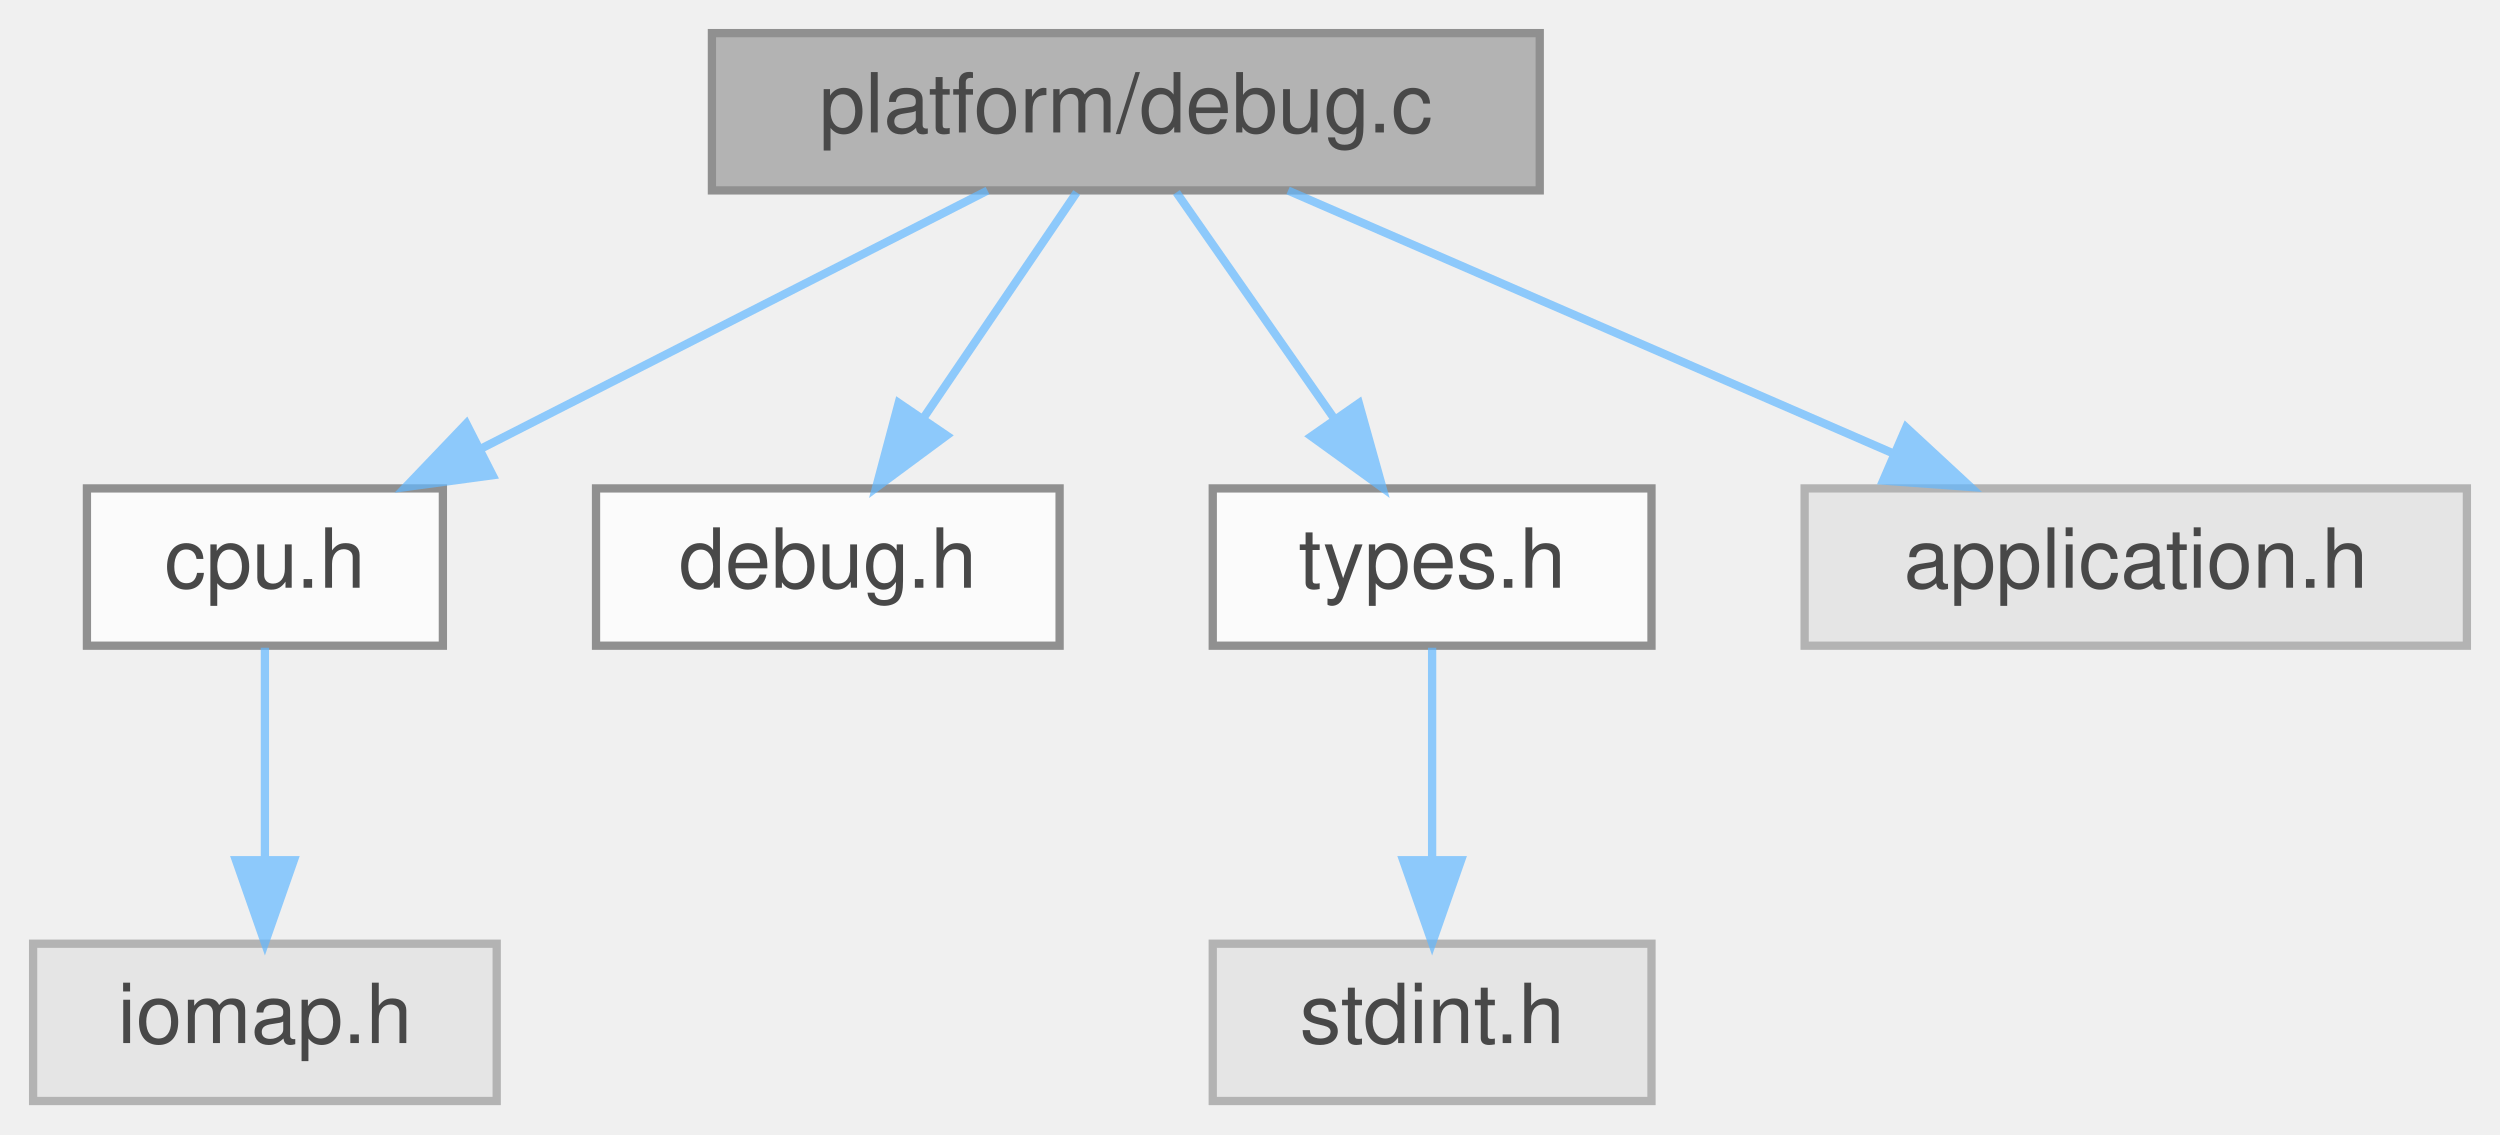
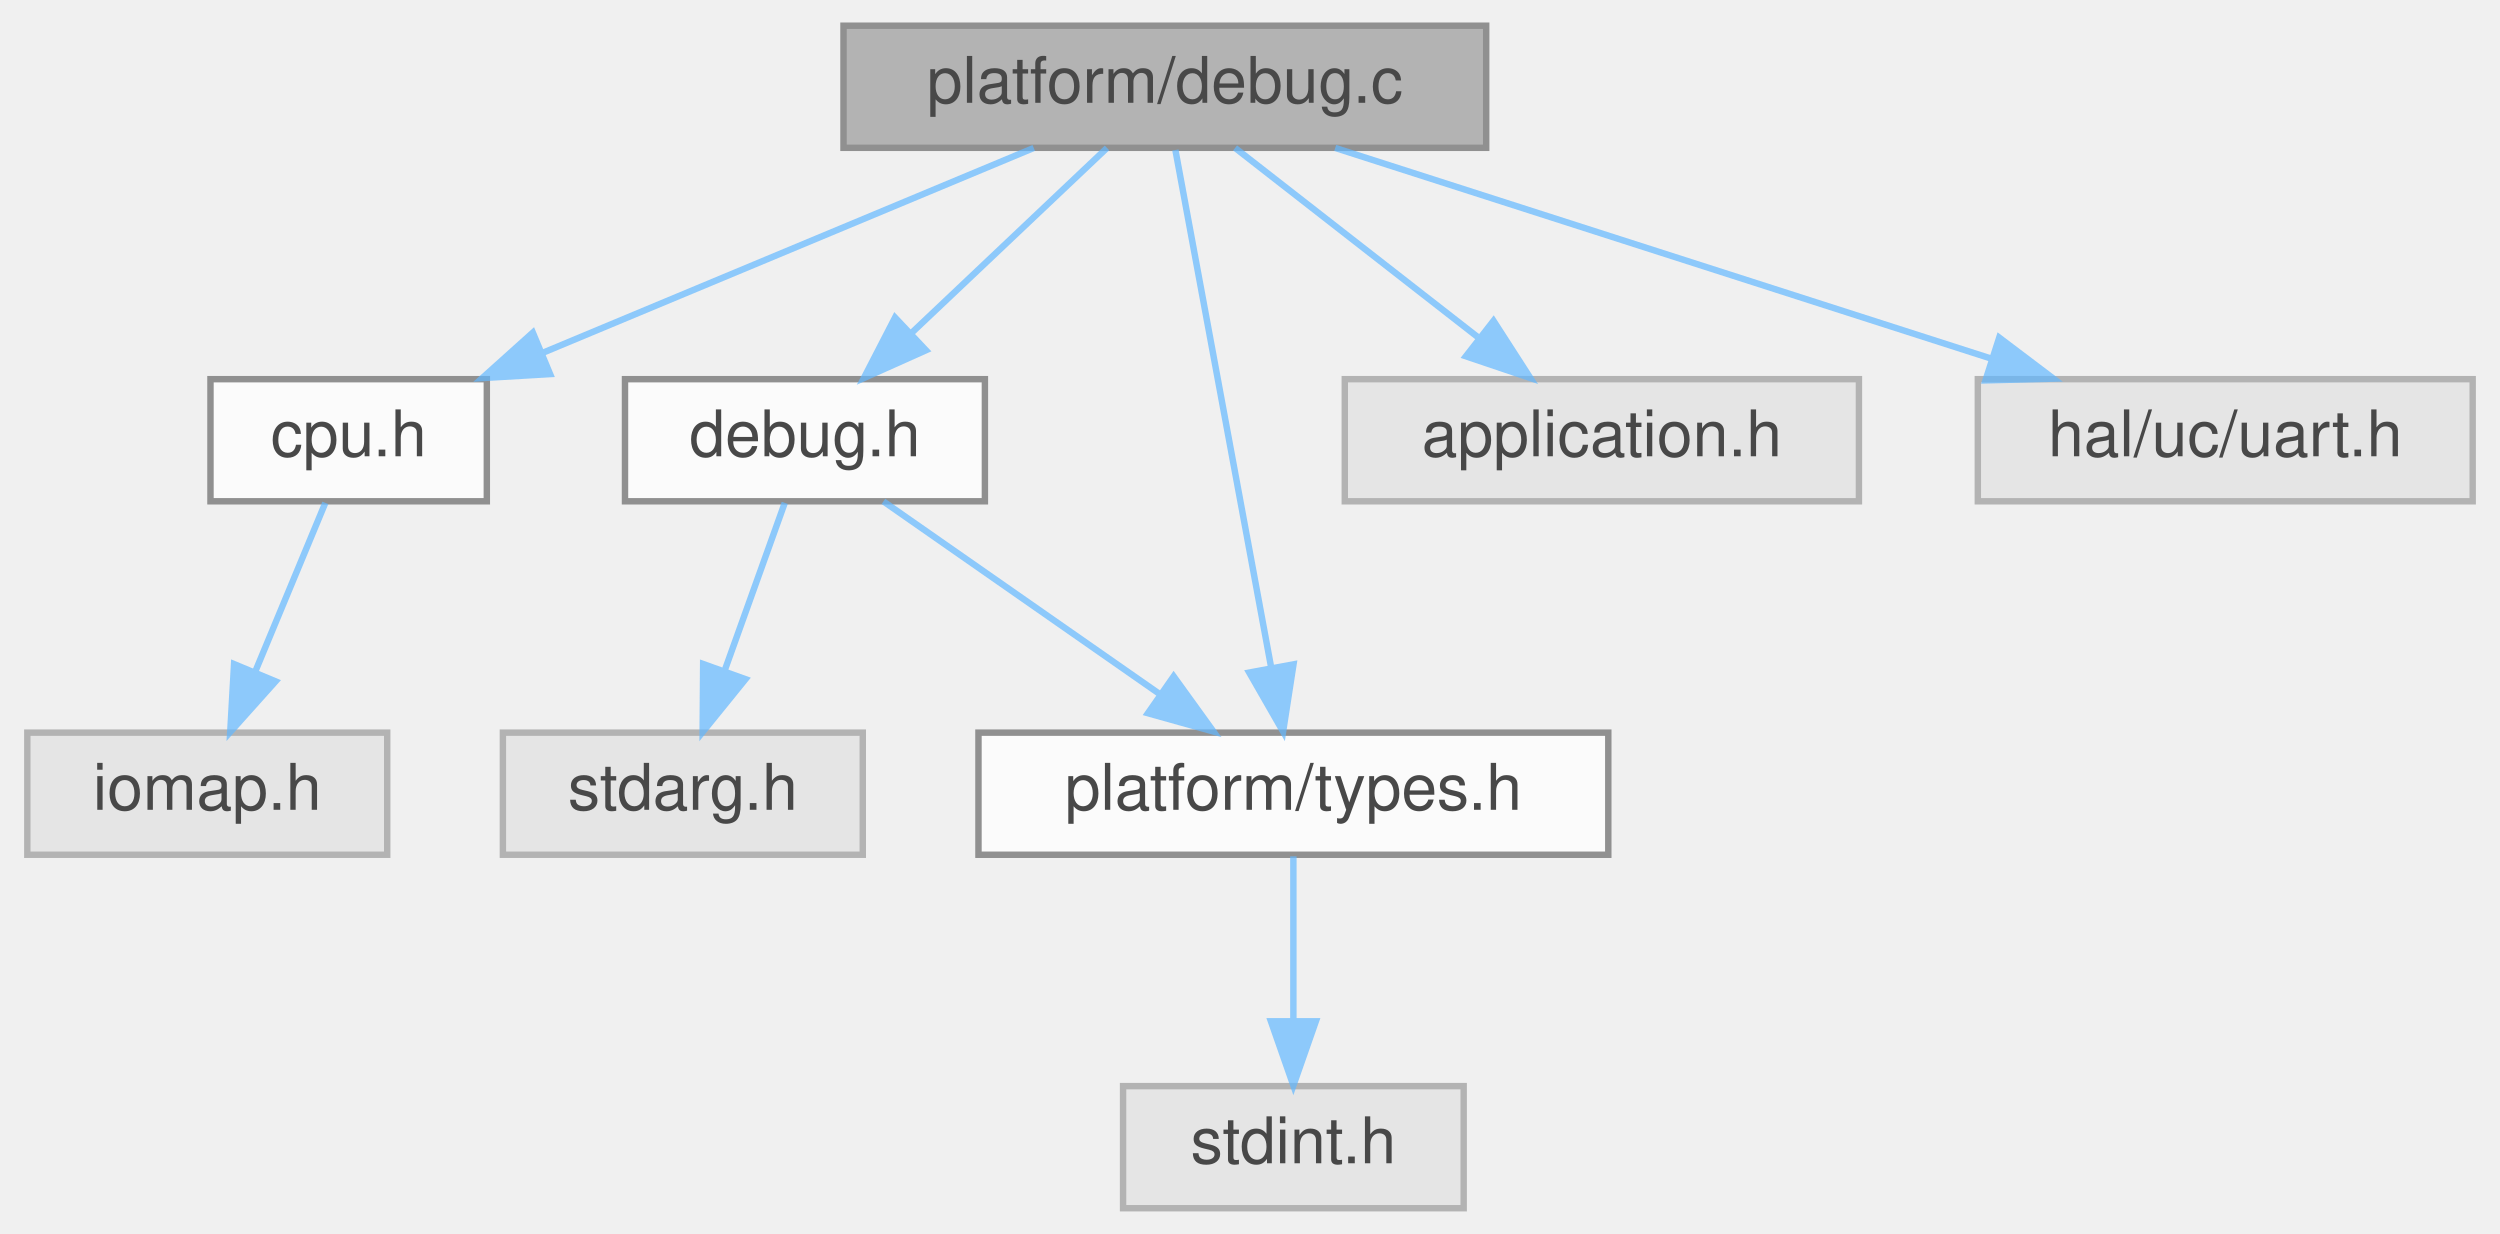
- <svg xmlns="http://www.w3.org/2000/svg" xmlns:xlink="http://www.w3.org/1999/xlink" width="302pt" height="137pt" viewBox="0.00 0.00 302.00 137.00">
+ <svg xmlns="http://www.w3.org/2000/svg" xmlns:xlink="http://www.w3.org/1999/xlink" width="389pt" height="192pt" viewBox="0.00 0.00 388.50 192.00">
  <svg id="main" version="1.1" xml:space="preserve">
    <style type="text/css">
.node, .edge {opacity: 0.7;}
.node.selected, .edge.selected {opacity: 1;}
.edge:hover path { stroke: red; }
.edge:hover polygon { stroke: red; fill: red; }
</style>
    <svg id="graph" class="graph">
-       <g id="graph0" class="graph" transform="scale(1 1) rotate(0) translate(4 133)">
+       <g id="graph0" class="graph" transform="scale(1 1) rotate(0) translate(4 188)">
        <g id="Node000001" class="node">
          <g id="a_Node000001">
            <a xlink:title=" ">
-               <polygon fill="#999999" stroke="#666666" points="182,-129 82,-129 82,-110 182,-110 182,-129" />
-               <text text-anchor="middle" x="132" y="-117" font-family="Helvetica,sans-Serif" font-size="10.00">platform/debug.c</text>
+               <polygon fill="#999999" stroke="#666666" points="227,-184 127,-184 127,-165 227,-165 227,-184" />
+               <text text-anchor="middle" x="177" y="-172" font-family="Helvetica,sans-Serif" font-size="10.00">platform/debug.c</text>
            </a>
          </g>
        </g>
        <g id="Node000002" class="node">
          <g id="a_Node000002">
            <a xlink:href="cpu_8h.html" target="_top" xlink:title="Definitions for EBS CPU controls.">
-               <polygon fill="white" stroke="#666666" points="49.5,-74 6.5,-74 6.5,-55 49.5,-55 49.5,-74" />
-               <text text-anchor="middle" x="28" y="-62" font-family="Helvetica,sans-Serif" font-size="10.00">cpu.h</text>
+               <polygon fill="white" stroke="#666666" points="71.5,-129 28.5,-129 28.5,-110 71.5,-110 71.5,-129" />
+               <text text-anchor="middle" x="50" y="-117" font-family="Helvetica,sans-Serif" font-size="10.00">cpu.h</text>
            </a>
          </g>
        </g>
        <g id="edge1_Node000001_Node000002" class="edge">
          <g id="a_edge1_Node000001_Node000002">
            <a xlink:title=" ">
-               <path fill="none" stroke="#63b8ff" d="M115.29,-109.98C98.79,-101.57 73.3,-88.59 54.12,-78.81" />
-               <polygon fill="#63b8ff" stroke="#63b8ff" points="55.51,-75.59 45.01,-74.17 52.33,-81.83 55.51,-75.59" />
+               <path fill="none" stroke="#63b8ff" d="M156.6,-164.98C135.98,-156.38 103.89,-142.99 80.31,-133.15" />
+               <polygon fill="#63b8ff" stroke="#63b8ff" points="81.35,-129.79 70.78,-129.17 78.66,-136.25 81.35,-129.79" />
            </a>
          </g>
        </g>
        <g id="Node000004" class="node">
          <g id="a_Node000004">
            <a xlink:href="debug_8h.html" target="_top" xlink:title=" ">
-               <polygon fill="white" stroke="#666666" points="124,-74 68,-74 68,-55 124,-55 124,-74" />
-               <text text-anchor="middle" x="96" y="-62" font-family="Helvetica,sans-Serif" font-size="10.00">debug.h</text>
+               <polygon fill="white" stroke="#666666" points="149,-129 93,-129 93,-110 149,-110 149,-129" />
+               <text text-anchor="middle" x="121" y="-117" font-family="Helvetica,sans-Serif" font-size="10.00">debug.h</text>
            </a>
          </g>
        </g>
        <g id="edge3_Node000001_Node000004" class="edge">
          <g id="a_edge3_Node000001_Node000004">
            <a xlink:title=" ">
-               <path fill="none" stroke="#63b8ff" d="M126.06,-109.75C121.02,-102.34 113.66,-91.5 107.49,-82.41" />
-               <polygon fill="#63b8ff" stroke="#63b8ff" points="110.35,-80.39 101.83,-74.09 104.56,-84.33 110.35,-80.39" />
+               <path fill="none" stroke="#63b8ff" d="M168,-164.98C159.81,-157.23 147.49,-145.58 137.53,-136.14" />
+               <polygon fill="#63b8ff" stroke="#63b8ff" points="139.83,-133.5 130.16,-129.17 135.02,-138.59 139.83,-133.5" />
+             </a>
+           </g>
+         </g>
+         <g id="Node000006" class="node">
+           <g id="a_Node000006">
+             <a xlink:href="types_8h.html" target="_top" xlink:title=" ">
+               <polygon fill="white" stroke="#666666" points="246,-74 148,-74 148,-55 246,-55 246,-74" />
+               <text text-anchor="middle" x="197" y="-62" font-family="Helvetica,sans-Serif" font-size="10.00">platform/types.h</text>
+             </a>
+           </g>
+         </g>
+         <g id="edge7_Node000001_Node000006" class="edge">
+           <g id="a_edge7_Node000001_Node000006">
+             <a xlink:title=" ">
+               <path fill="none" stroke="#63b8ff" d="M178.64,-164.66C181.88,-147.17 189.17,-107.8 193.52,-84.27" />
+               <polygon fill="#63b8ff" stroke="#63b8ff" points="197.02,-84.63 195.4,-74.16 190.13,-83.35 197.02,-84.63" />
+             </a>
+           </g>
+         </g>
+         <g id="Node000008" class="node">
+           <g id="a_Node000008">
+             <a xlink:title=" ">
+               <polygon fill="#e0e0e0" stroke="#999999" points="285,-129 205,-129 205,-110 285,-110 285,-129" />
+               <text text-anchor="middle" x="245" y="-117" font-family="Helvetica,sans-Serif" font-size="10.00">application.h</text>
+             </a>
+           </g>
+         </g>
+         <g id="edge8_Node000001_Node000008" class="edge">
+           <g id="a_edge8_Node000001_Node000008">
+             <a xlink:title=" ">
+               <path fill="none" stroke="#63b8ff" d="M187.93,-164.98C198.08,-157.07 213.42,-145.11 225.65,-135.58" />
+               <polygon fill="#63b8ff" stroke="#63b8ff" points="228.14,-138.08 233.88,-129.17 223.84,-132.56 228.14,-138.08" />
+             </a>
+           </g>
+         </g>
+         <g id="Node000009" class="node">
+           <g id="a_Node000009">
+             <a xlink:title=" ">
+               <polygon fill="#e0e0e0" stroke="#999999" points="380.5,-129 303.5,-129 303.5,-110 380.5,-110 380.5,-129" />
+               <text text-anchor="middle" x="342" y="-117" font-family="Helvetica,sans-Serif" font-size="10.00">hal/uc/uart.h</text>
+             </a>
+           </g>
+         </g>
+         <g id="edge9_Node000001_Node000009" class="edge">
+           <g id="a_edge9_Node000001_Node000009">
+             <a xlink:title=" ">
+               <path fill="none" stroke="#63b8ff" d="M203.51,-164.98C231.21,-156.09 274.86,-142.07 305.74,-132.15" />
+               <polygon fill="#63b8ff" stroke="#63b8ff" points="306.83,-135.47 315.28,-129.08 304.69,-128.81 306.83,-135.47" />
+             </a>
+           </g>
+         </g>
+         <g id="Node000003" class="node">
+           <g id="a_Node000003">
+             <a xlink:title=" ">
+               <polygon fill="#e0e0e0" stroke="#999999" points="56,-74 0,-74 0,-55 56,-55 56,-74" />
+               <text text-anchor="middle" x="28" y="-62" font-family="Helvetica,sans-Serif" font-size="10.00">iomap.h</text>
+             </a>
+           </g>
+         </g>
+         <g id="edge2_Node000002_Node000003" class="edge">
+           <g id="a_edge2_Node000002_Node000003">
+             <a xlink:title=" ">
+               <path fill="none" stroke="#63b8ff" d="M46.37,-109.75C43.42,-102.65 39.17,-92.4 35.49,-83.56" />
+               <polygon fill="#63b8ff" stroke="#63b8ff" points="38.63,-81.98 31.57,-74.09 32.17,-84.67 38.63,-81.98" />
            </a>
          </g>
        </g>
        <g id="Node000005" class="node">
          <g id="a_Node000005">
-             <a xlink:href="types_8h.html" target="_top" xlink:title=" ">
-               <polygon fill="white" stroke="#666666" points="195.5,-74 142.5,-74 142.5,-55 195.5,-55 195.5,-74" />
-               <text text-anchor="middle" x="169" y="-62" font-family="Helvetica,sans-Serif" font-size="10.00">types.h</text>
+             <a xlink:title=" ">
+               <polygon fill="#e0e0e0" stroke="#999999" points="130,-74 74,-74 74,-55 130,-55 130,-74" />
+               <text text-anchor="middle" x="102" y="-62" font-family="Helvetica,sans-Serif" font-size="10.00">stdarg.h</text>
            </a>
          </g>
        </g>
-         <g id="edge4_Node000001_Node000005" class="edge">
-           <g id="a_edge4_Node000001_Node000005">
+         <g id="edge4_Node000004_Node000005" class="edge">
+           <g id="a_edge4_Node000004_Node000005">
            <a xlink:title=" ">
-               <path fill="none" stroke="#63b8ff" d="M138.11,-109.75C143.28,-102.34 150.85,-91.5 157.19,-82.41" />
-               <polygon fill="#63b8ff" stroke="#63b8ff" points="160.15,-84.29 163,-74.09 154.41,-80.29 160.15,-84.29" />
+               <path fill="none" stroke="#63b8ff" d="M117.86,-109.75C115.32,-102.65 111.64,-92.4 108.47,-83.56" />
+               <polygon fill="#63b8ff" stroke="#63b8ff" points="111.75,-82.32 105.08,-74.09 105.16,-84.68 111.75,-82.32" />
+             </a>
+           </g>
+         </g>
+         <g id="edge5_Node000004_Node000006" class="edge">
+           <g id="a_edge5_Node000004_Node000006">
+             <a xlink:title=" ">
+               <path fill="none" stroke="#63b8ff" d="M133.21,-109.98C144.78,-101.92 162.38,-89.65 176.16,-80.03" />
+               <polygon fill="#63b8ff" stroke="#63b8ff" points="178.37,-82.76 184.57,-74.17 174.36,-77.02 178.37,-82.76" />
            </a>
          </g>
        </g>
        <g id="Node000007" class="node">
          <g id="a_Node000007">
            <a xlink:title=" ">
-               <polygon fill="#e0e0e0" stroke="#999999" points="294,-74 214,-74 214,-55 294,-55 294,-74" />
-               <text text-anchor="middle" x="254" y="-62" font-family="Helvetica,sans-Serif" font-size="10.00">application.h</text>
+               <polygon fill="#e0e0e0" stroke="#999999" points="223.5,-19 170.5,-19 170.5,0 223.5,0 223.5,-19" />
+               <text text-anchor="middle" x="197" y="-7" font-family="Helvetica,sans-Serif" font-size="10.00">stdint.h</text>
            </a>
          </g>
        </g>
-         <g id="edge6_Node000001_Node000007" class="edge">
-           <g id="a_edge6_Node000001_Node000007">
+         <g id="edge6_Node000006_Node000007" class="edge">
+           <g id="a_edge6_Node000006_Node000007">
            <a xlink:title=" ">
-               <path fill="none" stroke="#63b8ff" d="M151.6,-109.98C171.32,-101.42 201.95,-88.11 224.58,-78.28" />
-               <polygon fill="#63b8ff" stroke="#63b8ff" points="226.26,-81.37 234.04,-74.17 223.48,-74.94 226.26,-81.37" />
-             </a>
-           </g>
-         </g>
-         <g id="Node000003" class="node">
-           <g id="a_Node000003">
-             <a xlink:title=" ">
-               <polygon fill="#e0e0e0" stroke="#999999" points="56,-19 0,-19 0,0 56,0 56,-19" />
-               <text text-anchor="middle" x="28" y="-7" font-family="Helvetica,sans-Serif" font-size="10.00">iomap.h</text>
-             </a>
-           </g>
-         </g>
-         <g id="edge2_Node000002_Node000003" class="edge">
-           <g id="a_edge2_Node000002_Node000003">
-             <a xlink:title=" ">
-               <path fill="none" stroke="#63b8ff" d="M28,-54.75C28,-47.8 28,-37.85 28,-29.13" />
-               <polygon fill="#63b8ff" stroke="#63b8ff" points="31.5,-29.09 28,-19.09 24.5,-29.09 31.5,-29.09" />
-             </a>
-           </g>
-         </g>
-         <g id="Node000006" class="node">
-           <g id="a_Node000006">
-             <a xlink:title=" ">
-               <polygon fill="#e0e0e0" stroke="#999999" points="195.5,-19 142.5,-19 142.5,0 195.5,0 195.5,-19" />
-               <text text-anchor="middle" x="169" y="-7" font-family="Helvetica,sans-Serif" font-size="10.00">stdint.h</text>
-             </a>
-           </g>
-         </g>
-         <g id="edge5_Node000005_Node000006" class="edge">
-           <g id="a_edge5_Node000005_Node000006">
-             <a xlink:title=" ">
-               <path fill="none" stroke="#63b8ff" d="M169,-54.75C169,-47.8 169,-37.85 169,-29.13" />
-               <polygon fill="#63b8ff" stroke="#63b8ff" points="172.5,-29.09 169,-19.09 165.5,-29.09 172.5,-29.09" />
+               <path fill="none" stroke="#63b8ff" d="M197,-54.75C197,-47.8 197,-37.85 197,-29.13" />
+               <polygon fill="#63b8ff" stroke="#63b8ff" points="200.5,-29.09 197,-19.09 193.5,-29.09 200.5,-29.09" />
            </a>
          </g>
        </g>
      </g>
    </svg>
  </svg>
  <style type="text/css">

[data-mouse-over-selected='false'] { opacity: 0.7; }
[data-mouse-over-selected='true']  { opacity: 1.0; }

</style>
</svg>
